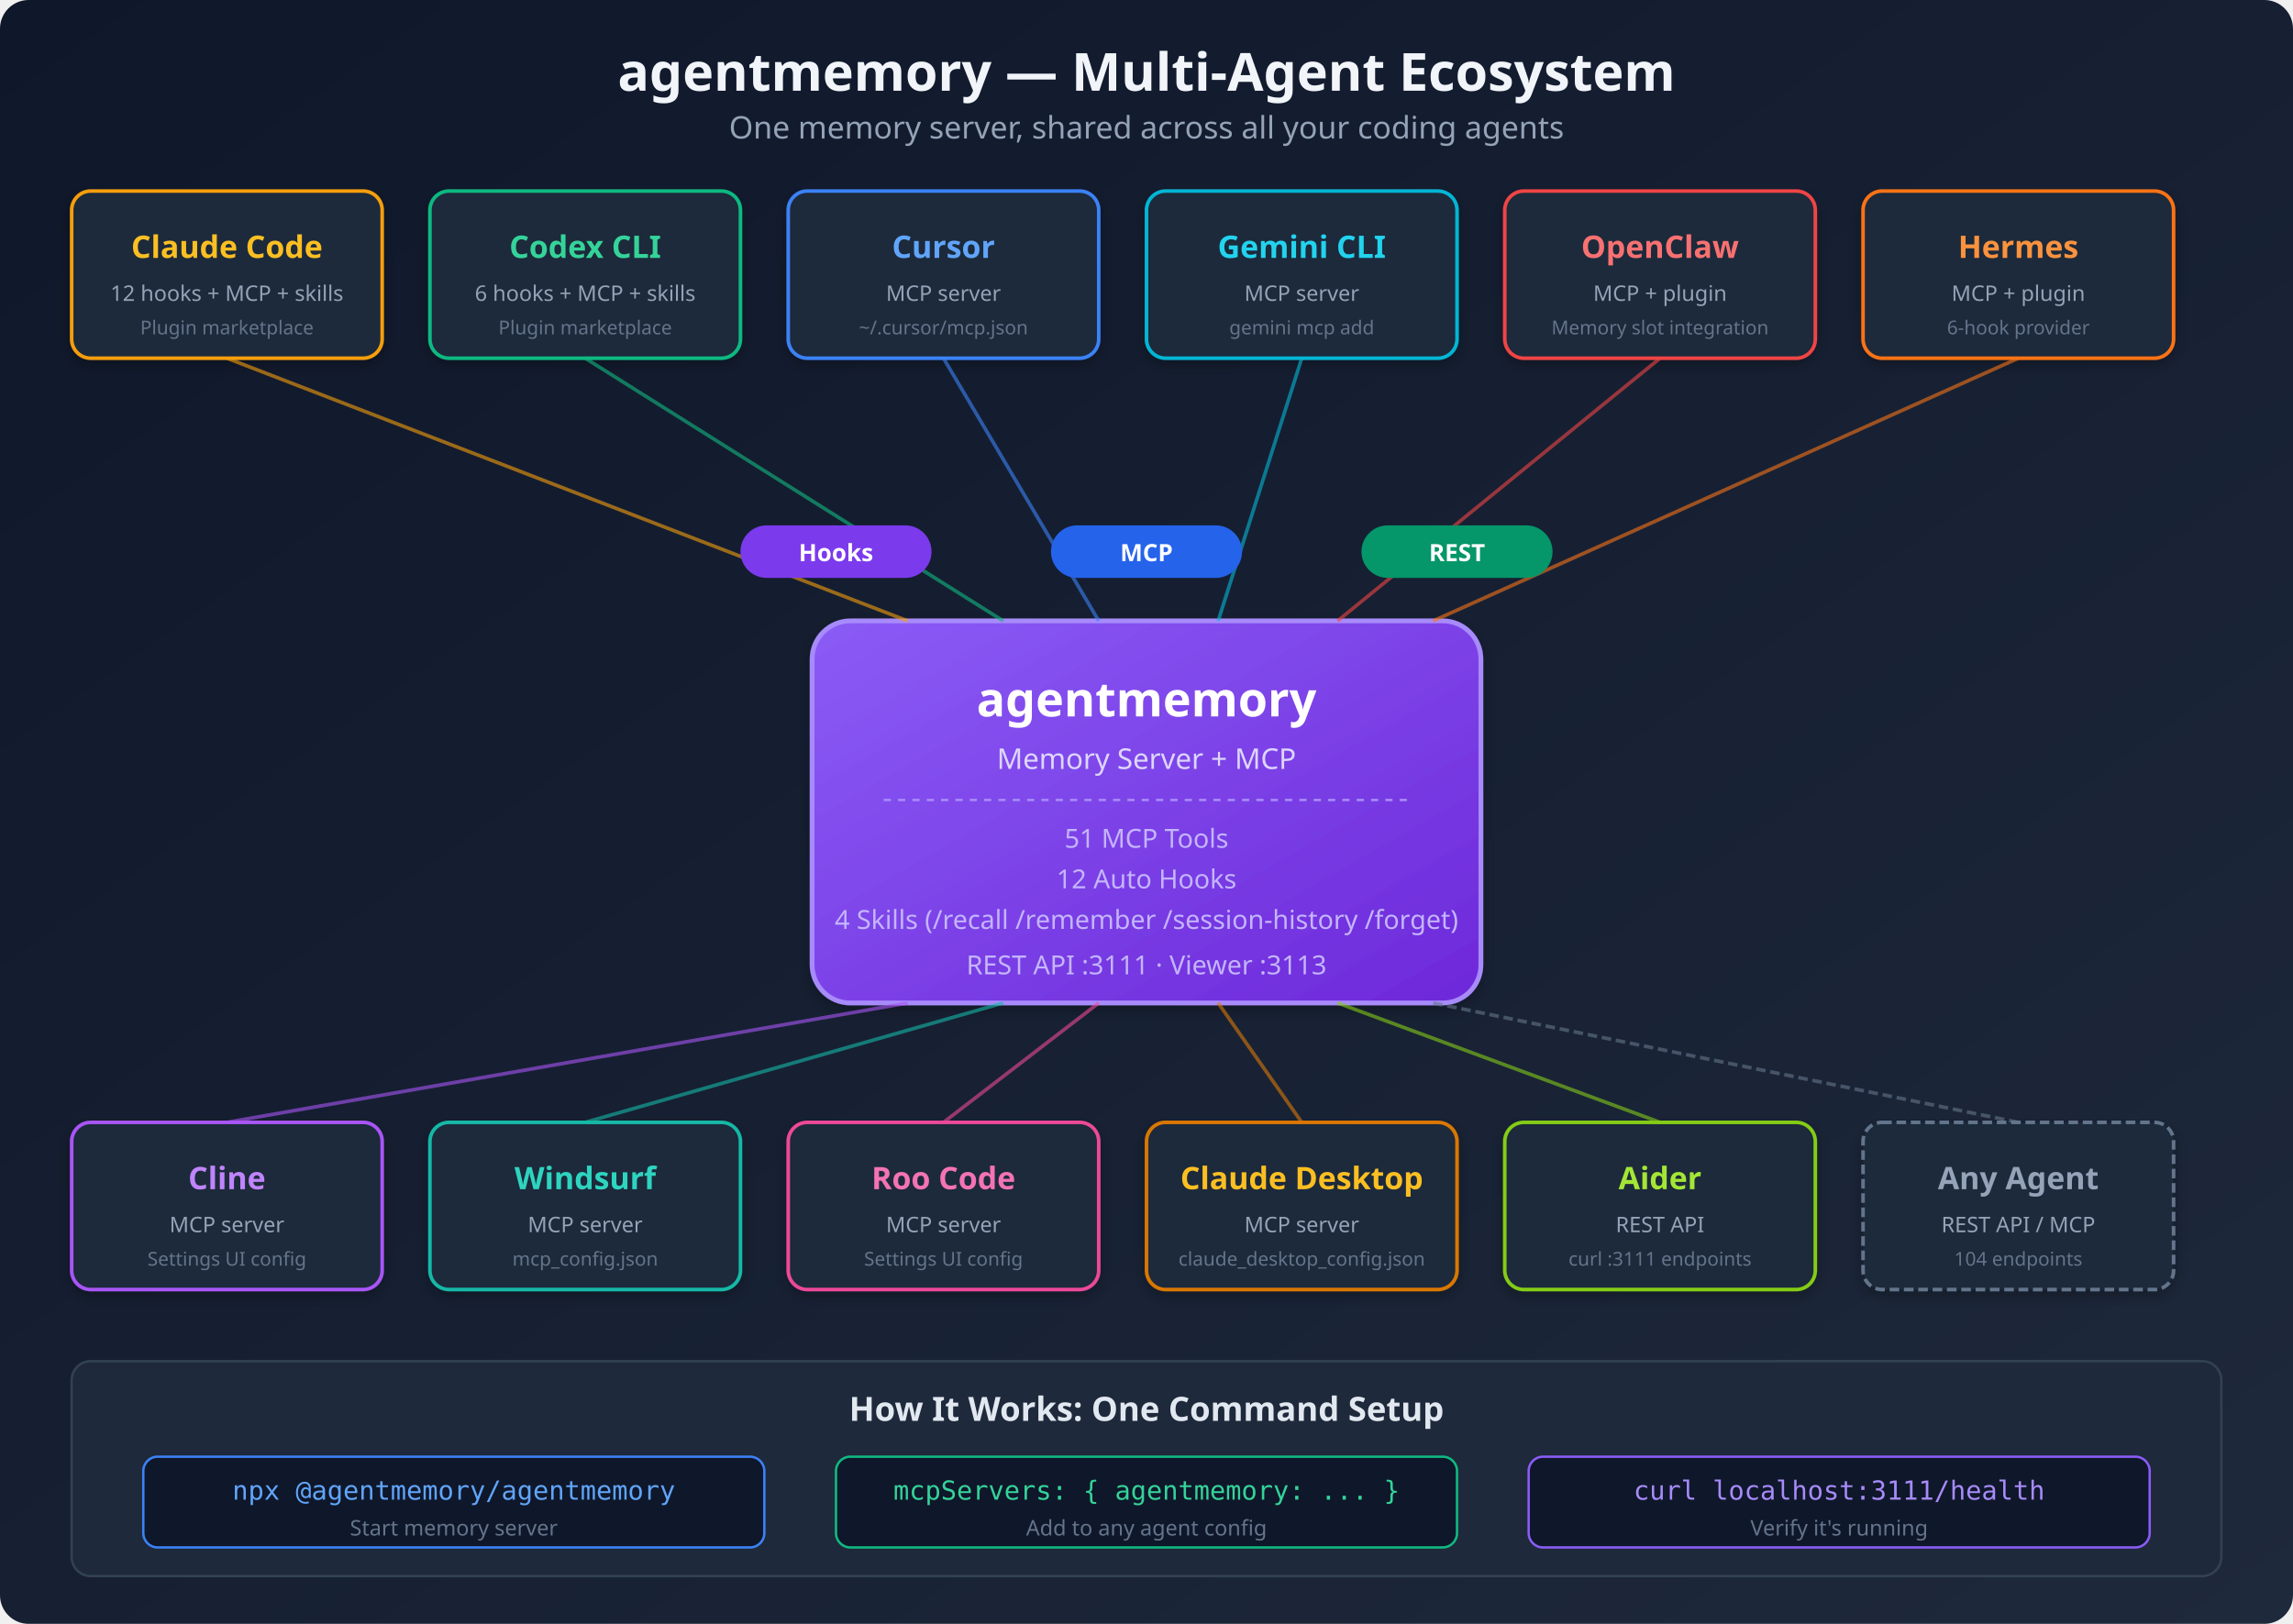
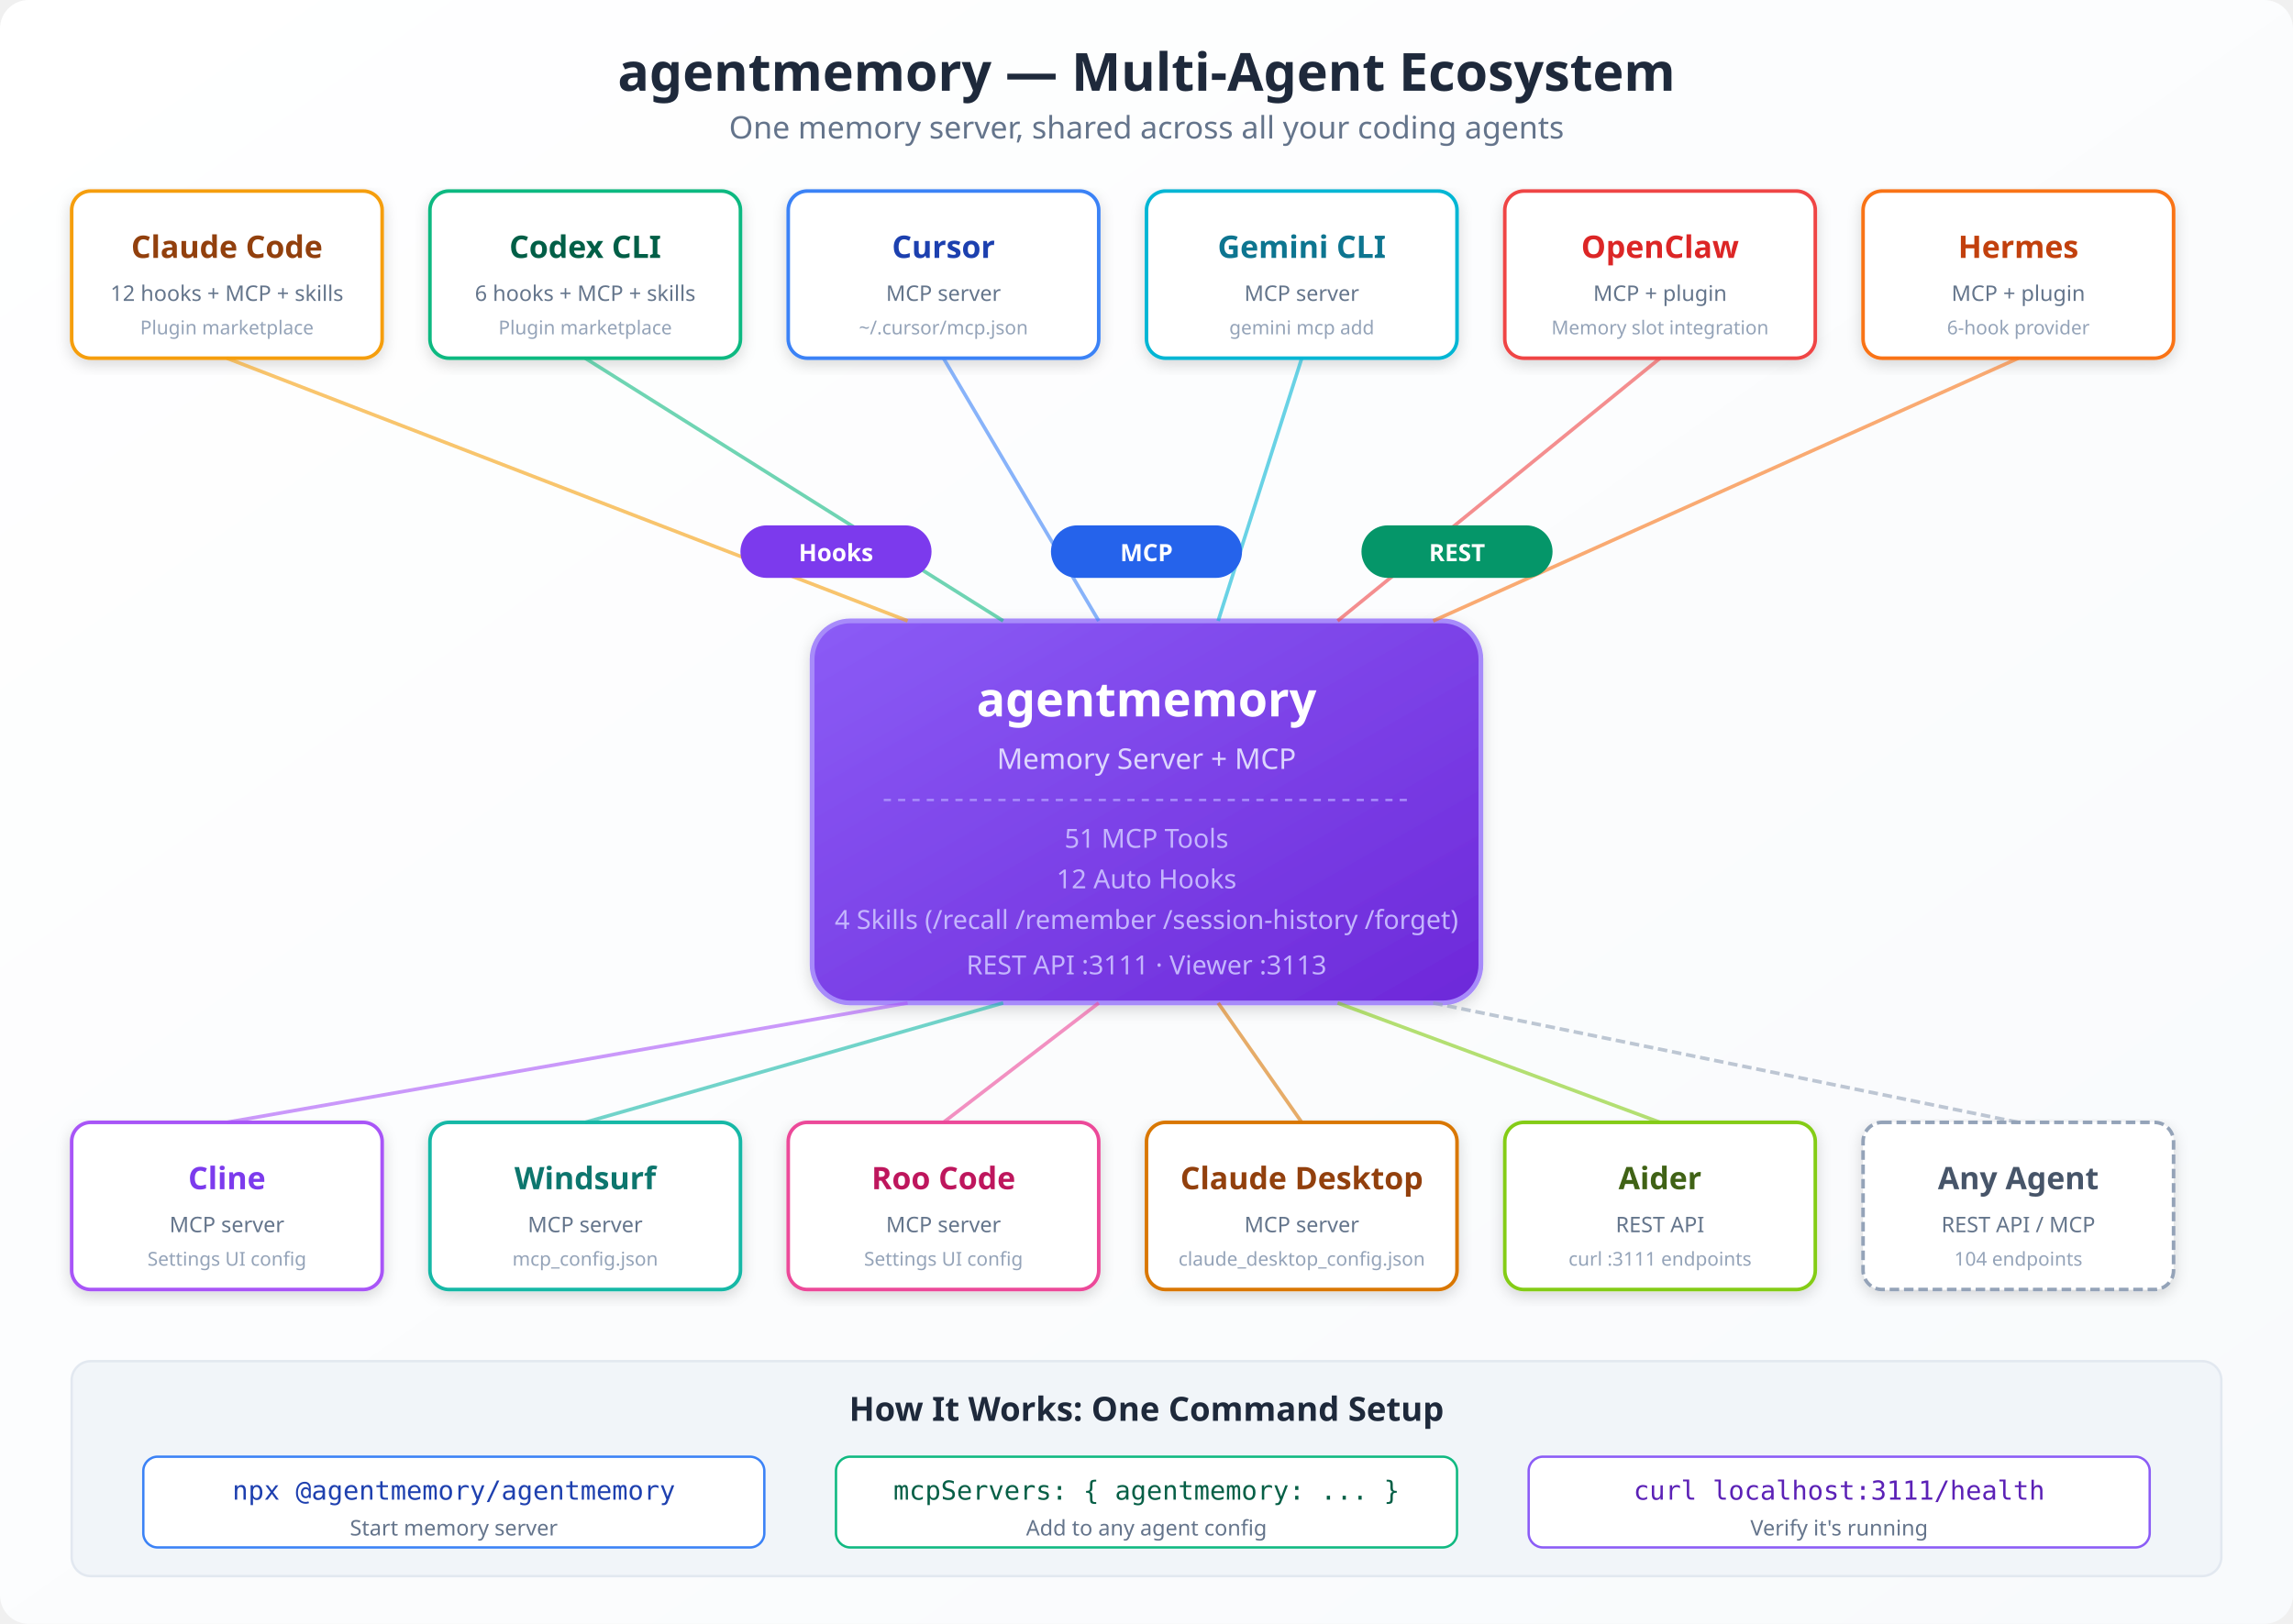
<svg xmlns="http://www.w3.org/2000/svg" width="100%" height="auto" viewBox="0 0 960 680">
  <defs>
    <marker id="arr2" viewBox="0 0 10 7" refX="10" refY="3.5" markerWidth="8" markerHeight="6" orient="auto-start-reverse">
      <polygon points="0 0, 10 3.5, 0 7" fill="#475569" />
    </marker>
    <linearGradient id="bg2" x1="0%" y1="0%" x2="100%" y2="100%">
-       <stop offset="0%" style="stop-color:#0f172a" />
-       <stop offset="100%" style="stop-color:#1e293b" />
+       <stop offset="0%" style="stop-color:#ffffff" />
+       <stop offset="100%" style="stop-color:#f8fafc" />
    </linearGradient>
    <linearGradient id="coreGrad" x1="0%" y1="0%" x2="100%" y2="100%">
      <stop offset="0%" style="stop-color:#8b5cf6" />
      <stop offset="100%" style="stop-color:#6d28d9" />
    </linearGradient>
    <filter id="sh2" x="-5%" y="-5%" width="110%" height="115%">
-       <feDropShadow dx="0" dy="2" stdDeviation="3" flood-color="#000" flood-opacity="0.3" />
+       <feDropShadow dx="0" dy="2" stdDeviation="3" flood-color="#000" flood-opacity="0.15" />
    </filter>
  </defs>
  <rect width="960" height="680" rx="12" fill="url(#bg2)" />
-   <text x="480" y="38" text-anchor="middle" font-family="system-ui, sans-serif" font-size="22" font-weight="700" fill="#f1f5f9">agentmemory — Multi-Agent Ecosystem</text>
-   <text x="480" y="58" text-anchor="middle" font-family="system-ui, sans-serif" font-size="13" fill="#94a3b8">One memory server, shared across all your coding agents</text>
+   <text x="480" y="38" text-anchor="middle" font-family="system-ui, sans-serif" font-size="22" font-weight="700" fill="#1e293b">agentmemory — Multi-Agent Ecosystem</text>
+   <text x="480" y="58" text-anchor="middle" font-family="system-ui, sans-serif" font-size="13" fill="#64748b">One memory server, shared across all your coding agents</text>
  <g filter="url(#sh2)">
    <rect x="340" y="260" width="280" height="160" rx="16" fill="url(#coreGrad)" stroke="#a78bfa" stroke-width="2" />
    <text x="480" y="300" text-anchor="middle" font-family="system-ui, sans-serif" font-size="20" font-weight="700" fill="#fff">agentmemory</text>
    <text x="480" y="322" text-anchor="middle" font-family="system-ui, sans-serif" font-size="12" fill="#ddd6fe">Memory Server + MCP</text>
    <line x1="370" y1="335" x2="590" y2="335" stroke="#a78bfa" stroke-width="1" stroke-dasharray="3,3" />
    <text x="480" y="355" text-anchor="middle" font-family="system-ui, sans-serif" font-size="11" fill="#c4b5fd">51 MCP Tools</text>
    <text x="480" y="372" text-anchor="middle" font-family="system-ui, sans-serif" font-size="11" fill="#c4b5fd">12 Auto Hooks</text>
    <text x="480" y="389" text-anchor="middle" font-family="system-ui, sans-serif" font-size="11" fill="#c4b5fd">4 Skills (/recall /remember /session-history /forget)</text>
    <text x="480" y="408" text-anchor="middle" font-family="system-ui, sans-serif" font-size="11" fill="#c4b5fd">REST API :3111 · Viewer :3113</text>
  </g>
  <g filter="url(#sh2)">
-     <rect x="30" y="80" width="130" height="70" rx="8" fill="#1e293b" stroke="#f59e0b" stroke-width="1.5" />
-     <text x="95" y="108" text-anchor="middle" font-family="system-ui, sans-serif" font-size="13" font-weight="700" fill="#fbbf24">Claude Code</text>
-     <text x="95" y="126" text-anchor="middle" font-family="system-ui, sans-serif" font-size="9" fill="#94a3b8">12 hooks + MCP + skills</text>
-     <text x="95" y="140" text-anchor="middle" font-family="system-ui, sans-serif" font-size="8" fill="#64748b">Plugin marketplace</text>
+     <rect x="30" y="80" width="130" height="70" rx="8" fill="#ffffff" stroke="#f59e0b" stroke-width="1.5" />
+     <text x="95" y="108" text-anchor="middle" font-family="system-ui, sans-serif" font-size="13" font-weight="700" fill="#92400e">Claude Code</text>
+     <text x="95" y="126" text-anchor="middle" font-family="system-ui, sans-serif" font-size="9" fill="#64748b">12 hooks + MCP + skills</text>
+     <text x="95" y="140" text-anchor="middle" font-family="system-ui, sans-serif" font-size="8" fill="#94a3b8">Plugin marketplace</text>
  </g>
  <g filter="url(#sh2)">
-     <rect x="180" y="80" width="130" height="70" rx="8" fill="#1e293b" stroke="#10b981" stroke-width="1.5" />
-     <text x="245" y="108" text-anchor="middle" font-family="system-ui, sans-serif" font-size="13" font-weight="700" fill="#34d399">Codex CLI</text>
-     <text x="245" y="126" text-anchor="middle" font-family="system-ui, sans-serif" font-size="9" fill="#94a3b8">6 hooks + MCP + skills</text>
-     <text x="245" y="140" text-anchor="middle" font-family="system-ui, sans-serif" font-size="8" fill="#64748b">Plugin marketplace</text>
+     <rect x="180" y="80" width="130" height="70" rx="8" fill="#ffffff" stroke="#10b981" stroke-width="1.5" />
+     <text x="245" y="108" text-anchor="middle" font-family="system-ui, sans-serif" font-size="13" font-weight="700" fill="#065f46">Codex CLI</text>
+     <text x="245" y="126" text-anchor="middle" font-family="system-ui, sans-serif" font-size="9" fill="#64748b">6 hooks + MCP + skills</text>
+     <text x="245" y="140" text-anchor="middle" font-family="system-ui, sans-serif" font-size="8" fill="#94a3b8">Plugin marketplace</text>
  </g>
  <g filter="url(#sh2)">
-     <rect x="330" y="80" width="130" height="70" rx="8" fill="#1e293b" stroke="#3b82f6" stroke-width="1.5" />
-     <text x="395" y="108" text-anchor="middle" font-family="system-ui, sans-serif" font-size="13" font-weight="700" fill="#60a5fa">Cursor</text>
-     <text x="395" y="126" text-anchor="middle" font-family="system-ui, sans-serif" font-size="9" fill="#94a3b8">MCP server</text>
-     <text x="395" y="140" text-anchor="middle" font-family="system-ui, sans-serif" font-size="8" fill="#64748b">~/.cursor/mcp.json</text>
+     <rect x="330" y="80" width="130" height="70" rx="8" fill="#ffffff" stroke="#3b82f6" stroke-width="1.5" />
+     <text x="395" y="108" text-anchor="middle" font-family="system-ui, sans-serif" font-size="13" font-weight="700" fill="#1e40af">Cursor</text>
+     <text x="395" y="126" text-anchor="middle" font-family="system-ui, sans-serif" font-size="9" fill="#64748b">MCP server</text>
+     <text x="395" y="140" text-anchor="middle" font-family="system-ui, sans-serif" font-size="8" fill="#94a3b8">~/.cursor/mcp.json</text>
  </g>
  <g filter="url(#sh2)">
-     <rect x="480" y="80" width="130" height="70" rx="8" fill="#1e293b" stroke="#06b6d4" stroke-width="1.5" />
-     <text x="545" y="108" text-anchor="middle" font-family="system-ui, sans-serif" font-size="13" font-weight="700" fill="#22d3ee">Gemini CLI</text>
-     <text x="545" y="126" text-anchor="middle" font-family="system-ui, sans-serif" font-size="9" fill="#94a3b8">MCP server</text>
-     <text x="545" y="140" text-anchor="middle" font-family="system-ui, sans-serif" font-size="8" fill="#64748b">gemini mcp add</text>
+     <rect x="480" y="80" width="130" height="70" rx="8" fill="#ffffff" stroke="#06b6d4" stroke-width="1.5" />
+     <text x="545" y="108" text-anchor="middle" font-family="system-ui, sans-serif" font-size="13" font-weight="700" fill="#0e7490">Gemini CLI</text>
+     <text x="545" y="126" text-anchor="middle" font-family="system-ui, sans-serif" font-size="9" fill="#64748b">MCP server</text>
+     <text x="545" y="140" text-anchor="middle" font-family="system-ui, sans-serif" font-size="8" fill="#94a3b8">gemini mcp add</text>
  </g>
  <g filter="url(#sh2)">
-     <rect x="630" y="80" width="130" height="70" rx="8" fill="#1e293b" stroke="#ef4444" stroke-width="1.5" />
-     <text x="695" y="108" text-anchor="middle" font-family="system-ui, sans-serif" font-size="13" font-weight="700" fill="#f87171">OpenClaw</text>
-     <text x="695" y="126" text-anchor="middle" font-family="system-ui, sans-serif" font-size="9" fill="#94a3b8">MCP + plugin</text>
-     <text x="695" y="140" text-anchor="middle" font-family="system-ui, sans-serif" font-size="8" fill="#64748b">Memory slot integration</text>
+     <rect x="630" y="80" width="130" height="70" rx="8" fill="#ffffff" stroke="#ef4444" stroke-width="1.5" />
+     <text x="695" y="108" text-anchor="middle" font-family="system-ui, sans-serif" font-size="13" font-weight="700" fill="#dc2626">OpenClaw</text>
+     <text x="695" y="126" text-anchor="middle" font-family="system-ui, sans-serif" font-size="9" fill="#64748b">MCP + plugin</text>
+     <text x="695" y="140" text-anchor="middle" font-family="system-ui, sans-serif" font-size="8" fill="#94a3b8">Memory slot integration</text>
  </g>
  <g filter="url(#sh2)">
-     <rect x="780" y="80" width="130" height="70" rx="8" fill="#1e293b" stroke="#f97316" stroke-width="1.5" />
-     <text x="845" y="108" text-anchor="middle" font-family="system-ui, sans-serif" font-size="13" font-weight="700" fill="#fb923c">Hermes</text>
-     <text x="845" y="126" text-anchor="middle" font-family="system-ui, sans-serif" font-size="9" fill="#94a3b8">MCP + plugin</text>
-     <text x="845" y="140" text-anchor="middle" font-family="system-ui, sans-serif" font-size="8" fill="#64748b">6-hook provider</text>
+     <rect x="780" y="80" width="130" height="70" rx="8" fill="#ffffff" stroke="#f97316" stroke-width="1.5" />
+     <text x="845" y="108" text-anchor="middle" font-family="system-ui, sans-serif" font-size="13" font-weight="700" fill="#c2410c">Hermes</text>
+     <text x="845" y="126" text-anchor="middle" font-family="system-ui, sans-serif" font-size="9" fill="#64748b">MCP + plugin</text>
+     <text x="845" y="140" text-anchor="middle" font-family="system-ui, sans-serif" font-size="8" fill="#94a3b8">6-hook provider</text>
  </g>
  <g filter="url(#sh2)">
-     <rect x="30" y="470" width="130" height="70" rx="8" fill="#1e293b" stroke="#a855f7" stroke-width="1.5" />
-     <text x="95" y="498" text-anchor="middle" font-family="system-ui, sans-serif" font-size="13" font-weight="700" fill="#c084fc">Cline</text>
-     <text x="95" y="516" text-anchor="middle" font-family="system-ui, sans-serif" font-size="9" fill="#94a3b8">MCP server</text>
-     <text x="95" y="530" text-anchor="middle" font-family="system-ui, sans-serif" font-size="8" fill="#64748b">Settings UI config</text>
+     <rect x="30" y="470" width="130" height="70" rx="8" fill="#ffffff" stroke="#a855f7" stroke-width="1.5" />
+     <text x="95" y="498" text-anchor="middle" font-family="system-ui, sans-serif" font-size="13" font-weight="700" fill="#7c3aed">Cline</text>
+     <text x="95" y="516" text-anchor="middle" font-family="system-ui, sans-serif" font-size="9" fill="#64748b">MCP server</text>
+     <text x="95" y="530" text-anchor="middle" font-family="system-ui, sans-serif" font-size="8" fill="#94a3b8">Settings UI config</text>
  </g>
  <g filter="url(#sh2)">
-     <rect x="180" y="470" width="130" height="70" rx="8" fill="#1e293b" stroke="#14b8a6" stroke-width="1.5" />
-     <text x="245" y="498" text-anchor="middle" font-family="system-ui, sans-serif" font-size="13" font-weight="700" fill="#2dd4bf">Windsurf</text>
-     <text x="245" y="516" text-anchor="middle" font-family="system-ui, sans-serif" font-size="9" fill="#94a3b8">MCP server</text>
-     <text x="245" y="530" text-anchor="middle" font-family="system-ui, sans-serif" font-size="8" fill="#64748b">mcp_config.json</text>
+     <rect x="180" y="470" width="130" height="70" rx="8" fill="#ffffff" stroke="#14b8a6" stroke-width="1.5" />
+     <text x="245" y="498" text-anchor="middle" font-family="system-ui, sans-serif" font-size="13" font-weight="700" fill="#0f766e">Windsurf</text>
+     <text x="245" y="516" text-anchor="middle" font-family="system-ui, sans-serif" font-size="9" fill="#64748b">MCP server</text>
+     <text x="245" y="530" text-anchor="middle" font-family="system-ui, sans-serif" font-size="8" fill="#94a3b8">mcp_config.json</text>
  </g>
  <g filter="url(#sh2)">
-     <rect x="330" y="470" width="130" height="70" rx="8" fill="#1e293b" stroke="#ec4899" stroke-width="1.5" />
-     <text x="395" y="498" text-anchor="middle" font-family="system-ui, sans-serif" font-size="13" font-weight="700" fill="#f472b6">Roo Code</text>
-     <text x="395" y="516" text-anchor="middle" font-family="system-ui, sans-serif" font-size="9" fill="#94a3b8">MCP server</text>
-     <text x="395" y="530" text-anchor="middle" font-family="system-ui, sans-serif" font-size="8" fill="#64748b">Settings UI config</text>
+     <rect x="330" y="470" width="130" height="70" rx="8" fill="#ffffff" stroke="#ec4899" stroke-width="1.5" />
+     <text x="395" y="498" text-anchor="middle" font-family="system-ui, sans-serif" font-size="13" font-weight="700" fill="#be185d">Roo Code</text>
+     <text x="395" y="516" text-anchor="middle" font-family="system-ui, sans-serif" font-size="9" fill="#64748b">MCP server</text>
+     <text x="395" y="530" text-anchor="middle" font-family="system-ui, sans-serif" font-size="8" fill="#94a3b8">Settings UI config</text>
  </g>
  <g filter="url(#sh2)">
-     <rect x="480" y="470" width="130" height="70" rx="8" fill="#1e293b" stroke="#d97706" stroke-width="1.5" />
-     <text x="545" y="498" text-anchor="middle" font-family="system-ui, sans-serif" font-size="13" font-weight="700" fill="#fbbf24">Claude Desktop</text>
-     <text x="545" y="516" text-anchor="middle" font-family="system-ui, sans-serif" font-size="9" fill="#94a3b8">MCP server</text>
-     <text x="545" y="530" text-anchor="middle" font-family="system-ui, sans-serif" font-size="8" fill="#64748b">claude_desktop_config.json</text>
+     <rect x="480" y="470" width="130" height="70" rx="8" fill="#ffffff" stroke="#d97706" stroke-width="1.5" />
+     <text x="545" y="498" text-anchor="middle" font-family="system-ui, sans-serif" font-size="13" font-weight="700" fill="#92400e">Claude Desktop</text>
+     <text x="545" y="516" text-anchor="middle" font-family="system-ui, sans-serif" font-size="9" fill="#64748b">MCP server</text>
+     <text x="545" y="530" text-anchor="middle" font-family="system-ui, sans-serif" font-size="8" fill="#94a3b8">claude_desktop_config.json</text>
  </g>
  <g filter="url(#sh2)">
-     <rect x="630" y="470" width="130" height="70" rx="8" fill="#1e293b" stroke="#84cc16" stroke-width="1.5" />
-     <text x="695" y="498" text-anchor="middle" font-family="system-ui, sans-serif" font-size="13" font-weight="700" fill="#a3e635">Aider</text>
-     <text x="695" y="516" text-anchor="middle" font-family="system-ui, sans-serif" font-size="9" fill="#94a3b8">REST API</text>
-     <text x="695" y="530" text-anchor="middle" font-family="system-ui, sans-serif" font-size="8" fill="#64748b">curl :3111 endpoints</text>
+     <rect x="630" y="470" width="130" height="70" rx="8" fill="#ffffff" stroke="#84cc16" stroke-width="1.5" />
+     <text x="695" y="498" text-anchor="middle" font-family="system-ui, sans-serif" font-size="13" font-weight="700" fill="#3f6212">Aider</text>
+     <text x="695" y="516" text-anchor="middle" font-family="system-ui, sans-serif" font-size="9" fill="#64748b">REST API</text>
+     <text x="695" y="530" text-anchor="middle" font-family="system-ui, sans-serif" font-size="8" fill="#94a3b8">curl :3111 endpoints</text>
  </g>
  <g filter="url(#sh2)">
-     <rect x="780" y="470" width="130" height="70" rx="8" fill="#1e293b" stroke="#64748b" stroke-width="1.5" stroke-dasharray="4,2" />
-     <text x="845" y="498" text-anchor="middle" font-family="system-ui, sans-serif" font-size="13" font-weight="700" fill="#94a3b8">Any Agent</text>
-     <text x="845" y="516" text-anchor="middle" font-family="system-ui, sans-serif" font-size="9" fill="#94a3b8">REST API / MCP</text>
-     <text x="845" y="530" text-anchor="middle" font-family="system-ui, sans-serif" font-size="8" fill="#64748b">104 endpoints</text>
+     <rect x="780" y="470" width="130" height="70" rx="8" fill="#ffffff" stroke="#94a3b8" stroke-width="1.5" stroke-dasharray="4,2" />
+     <text x="845" y="498" text-anchor="middle" font-family="system-ui, sans-serif" font-size="13" font-weight="700" fill="#475569">Any Agent</text>
+     <text x="845" y="516" text-anchor="middle" font-family="system-ui, sans-serif" font-size="9" fill="#64748b">REST API / MCP</text>
+     <text x="845" y="530" text-anchor="middle" font-family="system-ui, sans-serif" font-size="8" fill="#94a3b8">104 endpoints</text>
  </g>
  <line x1="95" y1="150" x2="380" y2="260" stroke="#f59e0b" stroke-width="1.5" opacity="0.6" />
  <line x1="245" y1="150" x2="420" y2="260" stroke="#10b981" stroke-width="1.5" opacity="0.6" />
  <line x1="395" y1="150" x2="460" y2="260" stroke="#3b82f6" stroke-width="1.5" opacity="0.6" />
  <line x1="545" y1="150" x2="510" y2="260" stroke="#06b6d4" stroke-width="1.5" opacity="0.6" />
  <line x1="695" y1="150" x2="560" y2="260" stroke="#ef4444" stroke-width="1.5" opacity="0.6" />
  <line x1="845" y1="150" x2="600" y2="260" stroke="#f97316" stroke-width="1.5" opacity="0.6" />
  <line x1="95" y1="470" x2="380" y2="420" stroke="#a855f7" stroke-width="1.5" opacity="0.6" />
  <line x1="245" y1="470" x2="420" y2="420" stroke="#14b8a6" stroke-width="1.5" opacity="0.6" />
  <line x1="395" y1="470" x2="460" y2="420" stroke="#ec4899" stroke-width="1.5" opacity="0.6" />
  <line x1="545" y1="470" x2="510" y2="420" stroke="#d97706" stroke-width="1.5" opacity="0.6" />
  <line x1="695" y1="470" x2="560" y2="420" stroke="#84cc16" stroke-width="1.5" opacity="0.6" />
-   <line x1="845" y1="470" x2="600" y2="420" stroke="#64748b" stroke-width="1.5" opacity="0.6" stroke-dasharray="4,2" />
+   <line x1="845" y1="470" x2="600" y2="420" stroke="#94a3b8" stroke-width="1.5" opacity="0.6" stroke-dasharray="4,2" />
  <rect x="310" y="220" width="80" height="22" rx="11" fill="#7c3aed" />
  <text x="350" y="235" text-anchor="middle" font-family="system-ui, sans-serif" font-size="10" font-weight="600" fill="#fff">Hooks</text>
  <rect x="440" y="220" width="80" height="22" rx="11" fill="#2563eb" />
  <text x="480" y="235" text-anchor="middle" font-family="system-ui, sans-serif" font-size="10" font-weight="600" fill="#fff">MCP</text>
  <rect x="570" y="220" width="80" height="22" rx="11" fill="#059669" />
  <text x="610" y="235" text-anchor="middle" font-family="system-ui, sans-serif" font-size="10" font-weight="600" fill="#fff">REST</text>
-   <rect x="30" y="570" width="900" height="90" rx="8" fill="#1e293b" stroke="#334155" stroke-width="1" />
-   <text x="480" y="595" text-anchor="middle" font-family="system-ui, sans-serif" font-size="14" font-weight="600" fill="#e2e8f0">How It Works: One Command Setup</text>
+   <rect x="30" y="570" width="900" height="90" rx="8" fill="#f1f5f9" stroke="#e2e8f0" stroke-width="1" />
+   <text x="480" y="595" text-anchor="middle" font-family="system-ui, sans-serif" font-size="14" font-weight="600" fill="#1e293b">How It Works: One Command Setup</text>
  <g>
-     <rect x="60" y="610" width="260" height="38" rx="6" fill="#0f172a" stroke="#3b82f6" stroke-width="1" />
-     <text x="190" y="628" text-anchor="middle" font-family="monospace" font-size="11" fill="#60a5fa">npx @agentmemory/agentmemory</text>
+     <rect x="60" y="610" width="260" height="38" rx="6" fill="#ffffff" stroke="#3b82f6" stroke-width="1" />
+     <text x="190" y="628" text-anchor="middle" font-family="monospace" font-size="11" fill="#1e40af">npx @agentmemory/agentmemory</text>
    <text x="190" y="643" text-anchor="middle" font-family="system-ui, sans-serif" font-size="9" fill="#64748b">Start memory server</text>
  </g>
  <g>
-     <rect x="350" y="610" width="260" height="38" rx="6" fill="#0f172a" stroke="#10b981" stroke-width="1" />
-     <text x="480" y="628" text-anchor="middle" font-family="monospace" font-size="11" fill="#34d399">mcpServers: { agentmemory: ... }</text>
+     <rect x="350" y="610" width="260" height="38" rx="6" fill="#ffffff" stroke="#10b981" stroke-width="1" />
+     <text x="480" y="628" text-anchor="middle" font-family="monospace" font-size="11" fill="#065f46">mcpServers: { agentmemory: ... }</text>
    <text x="480" y="643" text-anchor="middle" font-family="system-ui, sans-serif" font-size="9" fill="#64748b">Add to any agent config</text>
  </g>
  <g>
-     <rect x="640" y="610" width="260" height="38" rx="6" fill="#0f172a" stroke="#8b5cf6" stroke-width="1" />
-     <text x="770" y="628" text-anchor="middle" font-family="monospace" font-size="11" fill="#a78bfa">curl localhost:3111/health</text>
+     <rect x="640" y="610" width="260" height="38" rx="6" fill="#ffffff" stroke="#8b5cf6" stroke-width="1" />
+     <text x="770" y="628" text-anchor="middle" font-family="monospace" font-size="11" fill="#5b21b6">curl localhost:3111/health</text>
    <text x="770" y="643" text-anchor="middle" font-family="system-ui, sans-serif" font-size="9" fill="#64748b">Verify it's running</text>
  </g>
</svg>
